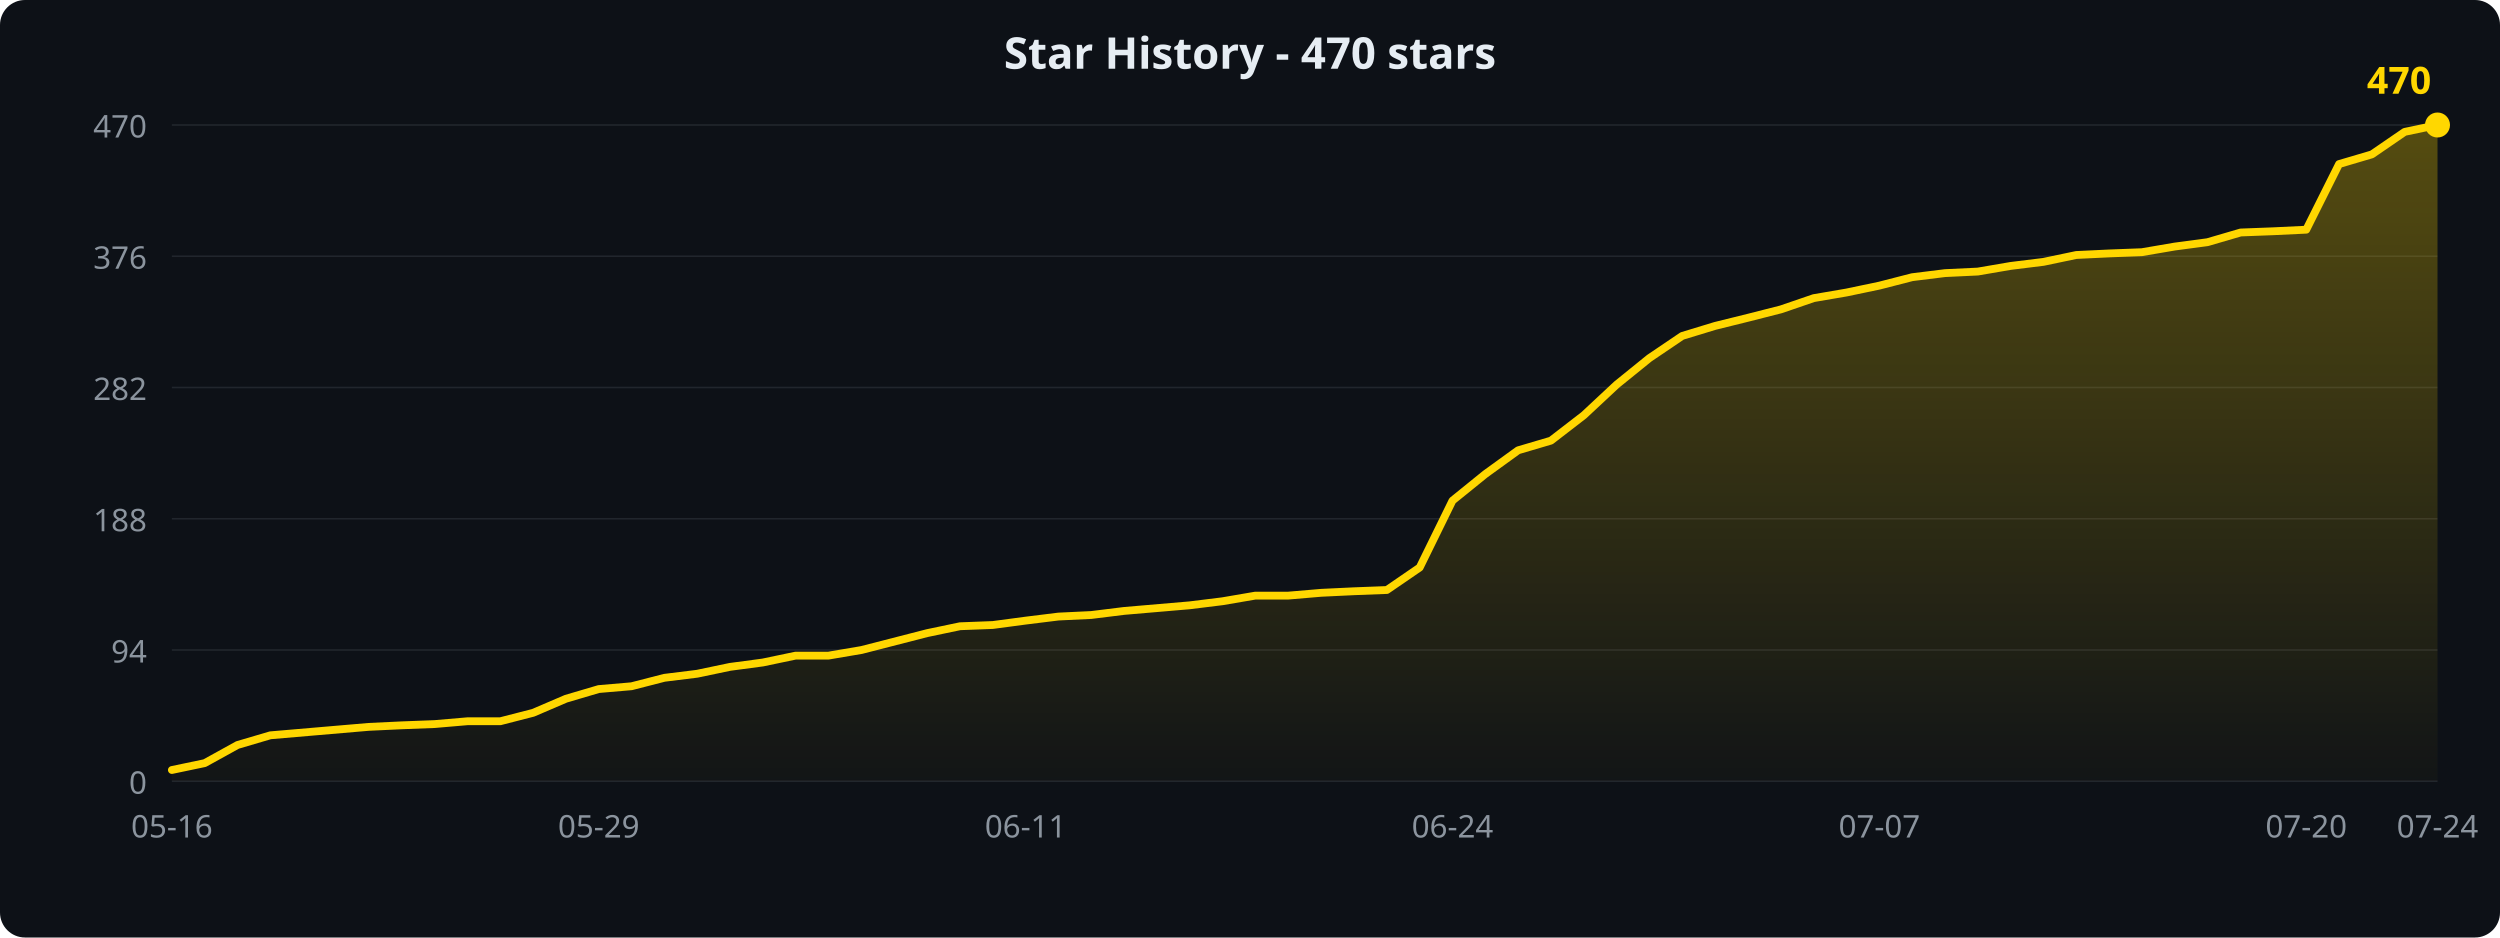
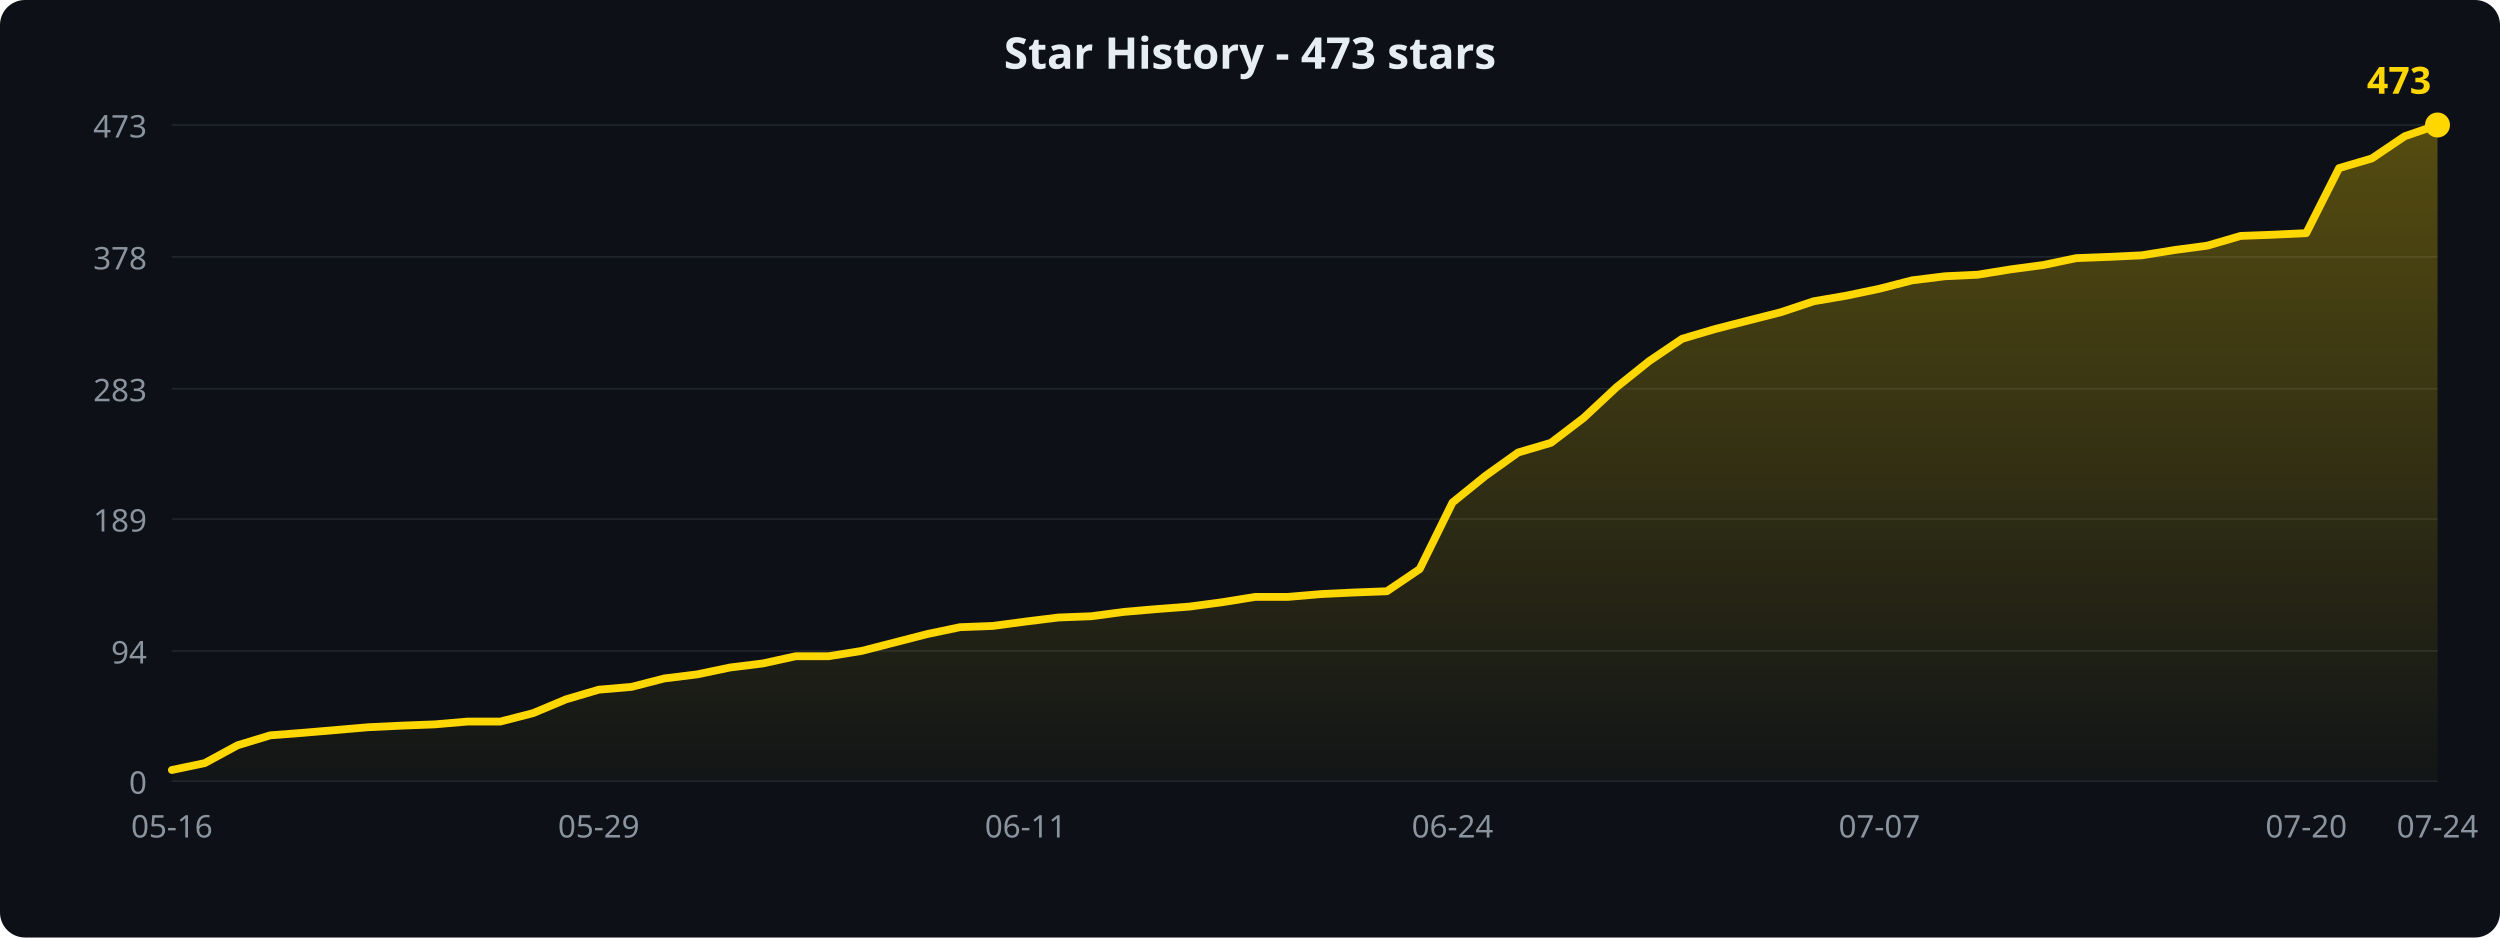
<svg xmlns="http://www.w3.org/2000/svg" viewBox="0 0 800 300" width="800" height="300">
  <defs>
    <linearGradient id="fill" x1="0" y1="0" x2="0" y2="1">
      <stop offset="0%" stop-color="#FFD700" stop-opacity="0.3" />
      <stop offset="100%" stop-color="#FFD700" stop-opacity="0.02" />
    </linearGradient>
  </defs>
  <rect width="800" height="300" rx="8" fill="#0d1117" />
  <text x="400.0" y="22" text-anchor="middle" fill="#e6edf3" font-family="system-ui,sans-serif" font-size="14" font-weight="600">
-     Star History - 470 stars
+     Star History - 473 stars
  </text>
  <line x1="55" y1="250.0" x2="780" y2="250.0" stroke="#21262d" stroke-width="0.5" />
  <text x="47" y="254.0" text-anchor="end" fill="#8b949e" font-family="system-ui,sans-serif" font-size="10">0</text>
-   <line x1="55" y1="208.0" x2="780" y2="208.0" stroke="#21262d" stroke-width="0.5" />
-   <text x="47" y="212.0" text-anchor="end" fill="#8b949e" font-family="system-ui,sans-serif" font-size="10">94</text>
-   <line x1="55" y1="166.0" x2="780" y2="166.0" stroke="#21262d" stroke-width="0.5" />
-   <text x="47" y="170.0" text-anchor="end" fill="#8b949e" font-family="system-ui,sans-serif" font-size="10">188</text>
-   <line x1="55" y1="124.0" x2="780" y2="124.0" stroke="#21262d" stroke-width="0.5" />
-   <text x="47" y="128.0" text-anchor="end" fill="#8b949e" font-family="system-ui,sans-serif" font-size="10">282</text>
-   <line x1="55" y1="82.0" x2="780" y2="82.0" stroke="#21262d" stroke-width="0.5" />
-   <text x="47" y="86.0" text-anchor="end" fill="#8b949e" font-family="system-ui,sans-serif" font-size="10">376</text>
+   <line x1="55" y1="208.3" x2="780" y2="208.3" stroke="#21262d" stroke-width="0.5" />
+   <text x="47" y="212.3" text-anchor="end" fill="#8b949e" font-family="system-ui,sans-serif" font-size="10">94</text>
+   <line x1="55" y1="166.1" x2="780" y2="166.1" stroke="#21262d" stroke-width="0.5" />
+   <text x="47" y="170.1" text-anchor="end" fill="#8b949e" font-family="system-ui,sans-serif" font-size="10">189</text>
+   <line x1="55" y1="124.4" x2="780" y2="124.4" stroke="#21262d" stroke-width="0.5" />
+   <text x="47" y="128.4" text-anchor="end" fill="#8b949e" font-family="system-ui,sans-serif" font-size="10">283</text>
+   <line x1="55" y1="82.2" x2="780" y2="82.2" stroke="#21262d" stroke-width="0.5" />
+   <text x="47" y="86.2" text-anchor="end" fill="#8b949e" font-family="system-ui,sans-serif" font-size="10">378</text>
  <line x1="55" y1="40.0" x2="780" y2="40.0" stroke="#21262d" stroke-width="0.5" />
-   <text x="47" y="44.0" text-anchor="end" fill="#8b949e" font-family="system-ui,sans-serif" font-size="10">470</text>
-   <polygon points="55.0,246.4 65.5,244.2 76.0,238.4 86.5,235.3 97.0,234.4 107.5,233.5 118.0,232.6 128.6,232.1 139.1,231.7 149.6,230.8 160.1,230.8 170.6,228.1 181.1,223.6 191.6,220.5 202.1,219.6 212.6,216.9 223.1,215.6 233.6,213.4 244.1,212.0 254.6,209.8 265.1,209.8 275.7,208.0 286.2,205.3 296.7,202.6 307.2,200.4 317.7,200.0 328.2,198.6 338.7,197.3 349.2,196.8 359.7,195.5 370.2,194.6 380.7,193.7 391.2,192.4 401.7,190.6 412.2,190.6 422.8,189.7 433.3,189.2 443.8,188.8 454.3,181.6 464.8,160.2 475.3,151.7 485.8,144.1 496.3,141.0 506.8,132.9 517.3,123.1 527.8,114.6 538.3,107.5 548.8,104.3 559.3,101.7 569.9,99.0 580.4,95.4 590.9,93.6 601.4,91.4 611.9,88.7 622.4,87.4 632.9,86.9 643.4,85.1 653.9,83.8 664.4,81.6 674.9,81.1 685.4,80.7 695.9,78.9 706.4,77.5 717.0,74.4 727.5,74.0 738.0,73.5 748.5,52.5 759.0,49.4 769.5,42.2 780.0,40.0 780.0,250.0 55.0,250.0" fill="url(#fill)" />
-   <polyline points="55.0,246.4 65.5,244.2 76.0,238.4 86.5,235.3 97.0,234.4 107.5,233.5 118.0,232.6 128.6,232.1 139.1,231.7 149.6,230.8 160.1,230.8 170.6,228.1 181.1,223.6 191.6,220.5 202.1,219.6 212.6,216.9 223.1,215.6 233.6,213.4 244.1,212.0 254.6,209.8 265.1,209.8 275.7,208.0 286.2,205.3 296.7,202.6 307.2,200.4 317.7,200.0 328.2,198.6 338.7,197.3 349.2,196.8 359.7,195.5 370.2,194.6 380.7,193.7 391.2,192.4 401.7,190.6 412.2,190.6 422.8,189.7 433.3,189.2 443.8,188.8 454.3,181.6 464.8,160.2 475.3,151.7 485.8,144.1 496.3,141.0 506.8,132.9 517.3,123.1 527.8,114.6 538.3,107.5 548.8,104.3 559.3,101.7 569.9,99.0 580.4,95.4 590.9,93.6 601.4,91.4 611.9,88.7 622.4,87.4 632.9,86.9 643.4,85.1 653.9,83.8 664.4,81.6 674.9,81.1 685.4,80.7 695.9,78.9 706.4,77.5 717.0,74.4 727.5,74.0 738.0,73.5 748.5,52.5 759.0,49.4 769.5,42.2 780.0,40.0" fill="none" stroke="#FFD700" stroke-width="2.5" stroke-linejoin="round" stroke-linecap="round" />
+   <text x="47" y="44.0" text-anchor="end" fill="#8b949e" font-family="system-ui,sans-serif" font-size="10">473</text>
+   <polygon points="55.0,246.4 65.5,244.2 76.0,238.5 86.5,235.3 97.0,234.5 107.5,233.6 118.0,232.7 128.6,232.2 139.1,231.8 149.6,230.9 160.1,230.9 170.6,228.2 181.1,223.8 191.6,220.7 202.1,219.8 212.6,217.1 223.1,215.8 233.6,213.6 244.1,212.3 254.6,210.0 265.1,210.0 275.7,208.3 286.2,205.6 296.7,202.9 307.2,200.7 317.7,200.3 328.2,198.9 338.7,197.6 349.2,197.2 359.7,195.8 370.2,194.9 380.7,194.1 391.2,192.7 401.7,191.0 412.2,191.0 422.8,190.1 433.3,189.6 443.8,189.2 454.3,182.1 464.8,160.8 475.3,152.3 485.8,144.8 496.3,141.7 506.8,133.7 517.3,123.9 527.8,115.5 538.3,108.4 548.8,105.3 559.3,102.6 569.9,99.9 580.4,96.4 590.9,94.6 601.4,92.4 611.9,89.7 622.4,88.4 632.9,87.9 643.4,86.2 653.9,84.8 664.4,82.6 674.9,82.2 685.4,81.7 695.9,80.0 706.4,78.6 717.0,75.5 727.5,75.1 738.0,74.6 748.5,53.8 759.0,50.7 769.5,43.6 780.0,40.0 780.0,250.0 55.0,250.0" fill="url(#fill)" />
+   <polyline points="55.0,246.4 65.5,244.2 76.0,238.5 86.5,235.3 97.0,234.5 107.5,233.6 118.0,232.7 128.6,232.2 139.1,231.8 149.6,230.9 160.1,230.9 170.6,228.2 181.1,223.8 191.6,220.7 202.1,219.8 212.6,217.1 223.1,215.8 233.6,213.6 244.1,212.3 254.6,210.0 265.1,210.0 275.7,208.3 286.2,205.6 296.7,202.9 307.2,200.7 317.7,200.3 328.2,198.9 338.7,197.6 349.2,197.2 359.7,195.8 370.2,194.9 380.7,194.1 391.2,192.7 401.7,191.0 412.2,191.0 422.8,190.1 433.3,189.6 443.8,189.2 454.3,182.1 464.8,160.8 475.3,152.3 485.8,144.8 496.3,141.7 506.8,133.7 517.3,123.9 527.8,115.5 538.3,108.4 548.8,105.3 559.3,102.6 569.9,99.9 580.4,96.4 590.9,94.6 601.4,92.4 611.9,89.7 622.4,88.4 632.9,87.9 643.4,86.2 653.9,84.8 664.4,82.6 674.9,82.2 685.4,81.7 695.9,80.0 706.4,78.6 717.0,75.5 727.5,75.1 738.0,74.6 748.5,53.8 759.0,50.7 769.5,43.6 780.0,40.0" fill="none" stroke="#FFD700" stroke-width="2.5" stroke-linejoin="round" stroke-linecap="round" />
  <text x="55.0" y="268" text-anchor="middle" fill="#8b949e" font-family="system-ui,sans-serif" font-size="10">05-16</text>
  <text x="191.6" y="268" text-anchor="middle" fill="#8b949e" font-family="system-ui,sans-serif" font-size="10">05-29</text>
  <text x="328.2" y="268" text-anchor="middle" fill="#8b949e" font-family="system-ui,sans-serif" font-size="10">06-11</text>
  <text x="464.8" y="268" text-anchor="middle" fill="#8b949e" font-family="system-ui,sans-serif" font-size="10">06-24</text>
  <text x="601.4" y="268" text-anchor="middle" fill="#8b949e" font-family="system-ui,sans-serif" font-size="10">07-07</text>
  <text x="738.0" y="268" text-anchor="middle" fill="#8b949e" font-family="system-ui,sans-serif" font-size="10">07-20</text>
  <text x="780.0" y="268" text-anchor="middle" fill="#8b949e" font-family="system-ui,sans-serif" font-size="10">07-24</text>
  <circle cx="780.0" cy="40.0" r="4" fill="#FFD700" />
-   <text x="778.0" y="30.0" text-anchor="end" fill="#FFD700" font-family="system-ui,sans-serif" font-size="12" font-weight="600">470</text>
+   <text x="778.0" y="30.0" text-anchor="end" fill="#FFD700" font-family="system-ui,sans-serif" font-size="12" font-weight="600">473</text>
</svg>
